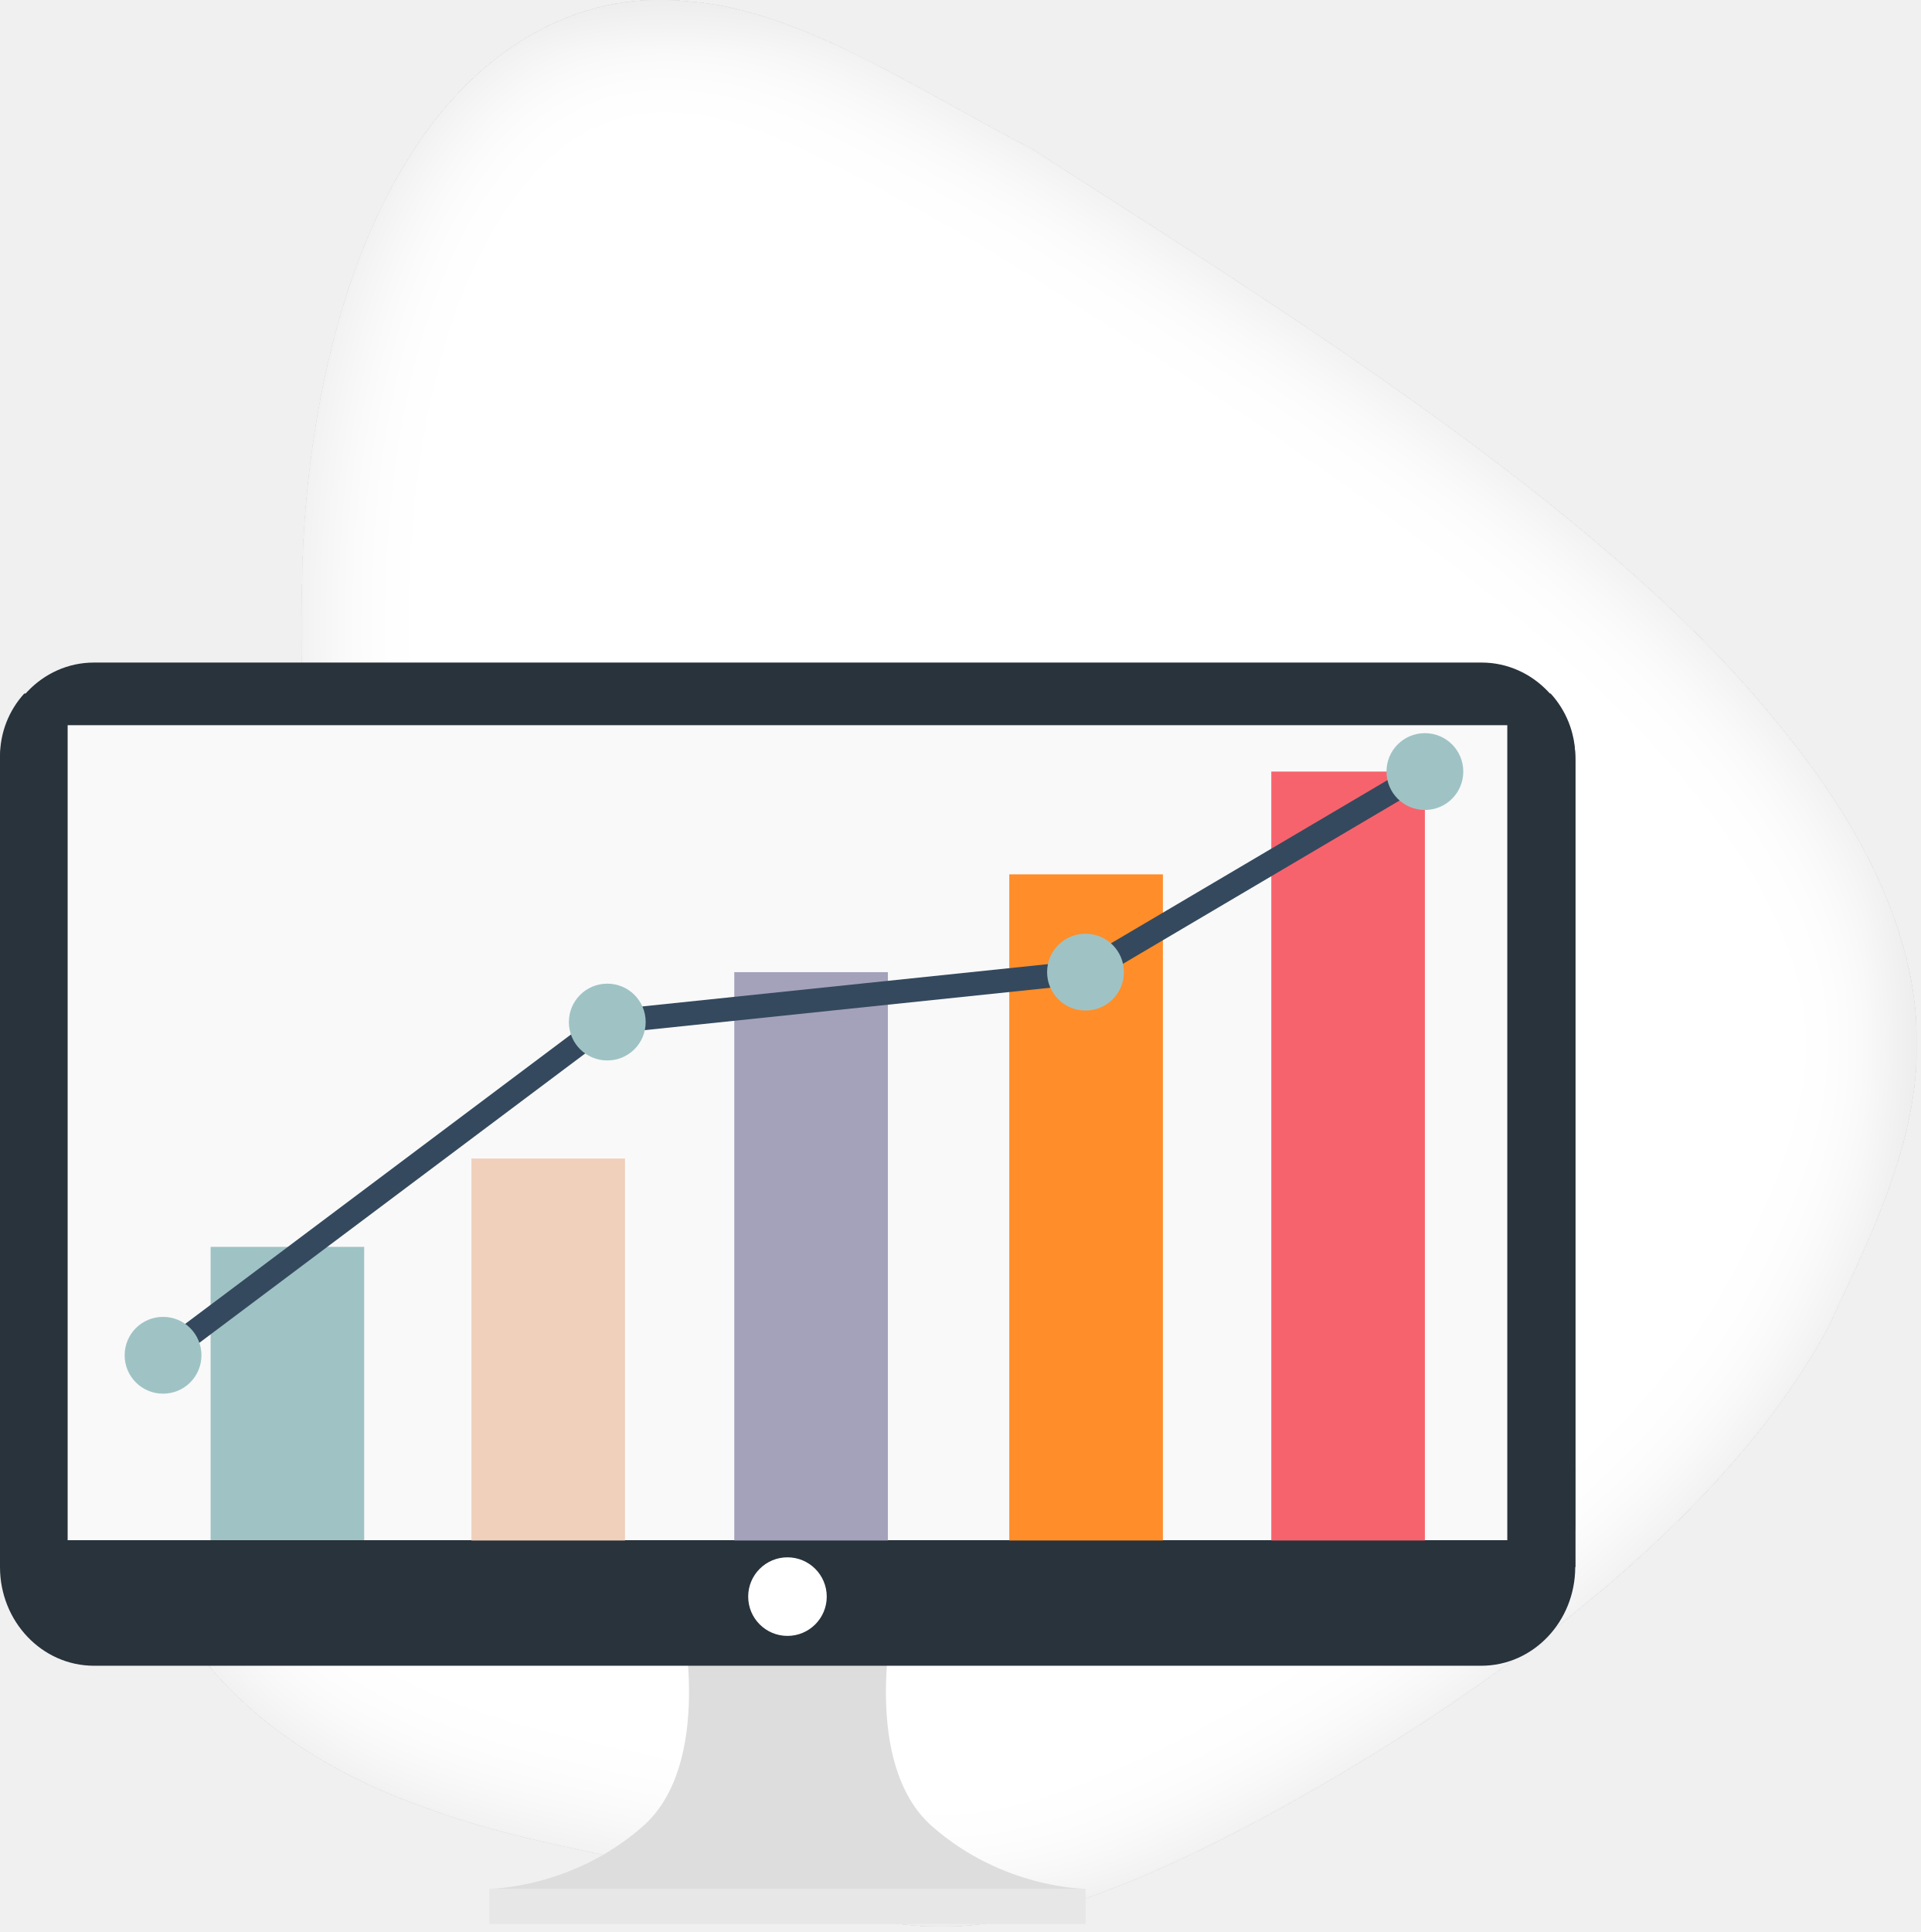
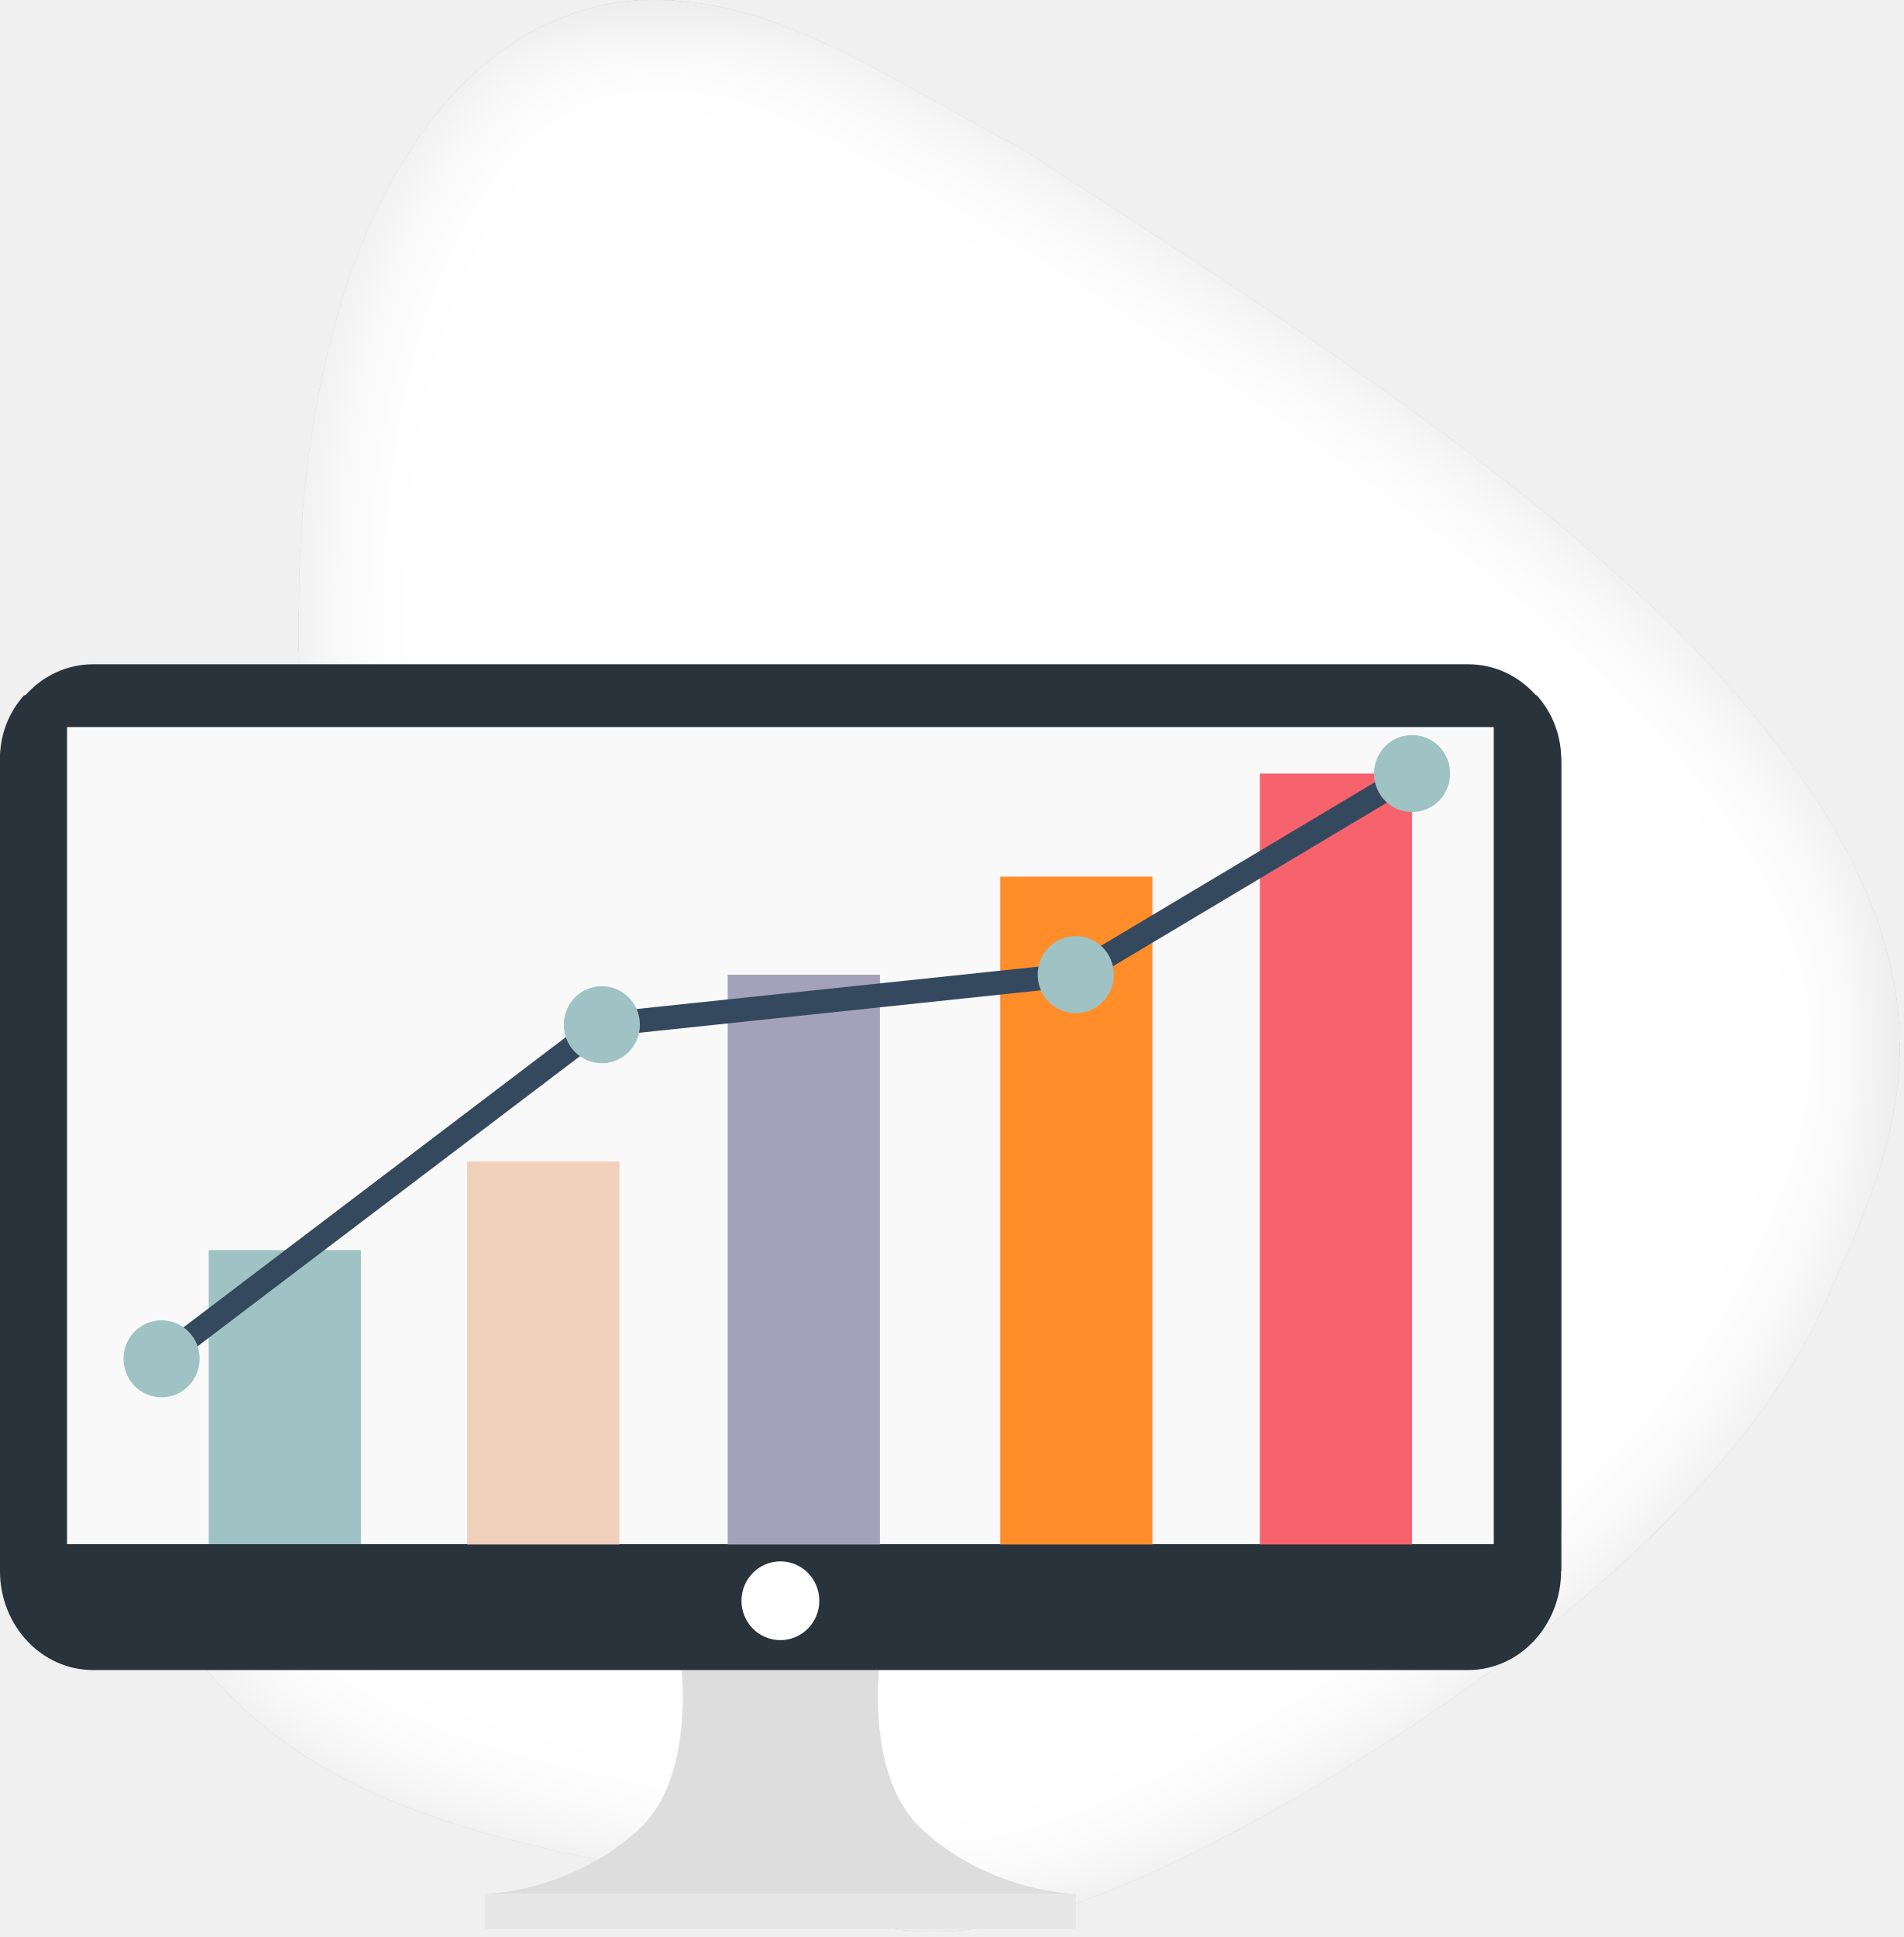
- <svg xmlns="http://www.w3.org/2000/svg" width="345" height="347" viewBox="0 0 345 347" fill="none">
+ <svg xmlns="http://www.w3.org/2000/svg" width="345" height="351" viewBox="0 0 345 351" fill="none">
  <g clip-path="url(#clip0)">
    <g filter="url(#filter0_i)">
-       <path fill-rule="evenodd" clip-rule="evenodd" d="M328.517 238.062C310.163 272.762 267.305 304.446 227.839 325.945C208.581 336.331 191.681 343.231 178.649 345.231C165.049 347.431 155.323 344.721 137.249 340.68C122.668 334.425 97.354 332.626 75.977 324.465C54.253 316.865 36.465 302.908 28.952 285.335C20.986 267.893 23.291 246.829 31.338 227.952C38.825 208.768 52.053 191.771 53.056 175.394C58.569 159.994 53.466 134.445 54.25 106.745C54.373 79.198 60.383 49.501 72.85 29.394C85.055 8.941 103.726 -1.928 123.506 0.265C143.454 1.617 164.506 16.032 185.357 26.772C226.239 53.208 287.306 90.272 319.045 129.635C335.138 149.017 343.97 168.193 344.245 185.848C344.901 203.693 336.997 220.018 328.521 238.061L328.517 238.062Z" fill="white" />
+       <path fill-rule="evenodd" clip-rule="evenodd" d="M328.517 240.806C310.163 275.906 267.305 307.956 227.839 329.702C208.581 340.208 191.681 347.188 178.649 349.211C165.049 351.436 155.323 348.695 137.249 344.607C122.668 338.28 97.354 336.46 75.977 328.205C54.253 320.518 36.465 306.4 28.952 288.624C20.986 270.981 23.291 249.674 31.338 230.58C38.825 211.175 52.053 193.982 53.056 177.416C58.569 161.838 53.466 135.995 54.25 107.976C54.373 80.111 60.383 50.072 72.85 29.733C85.055 9.044 103.726 -1.95 123.506 0.268C143.454 1.636 164.506 16.217 185.357 27.081C226.239 53.822 287.306 91.313 319.045 131.129C335.138 150.735 343.97 170.132 344.245 187.99C344.901 206.041 336.997 222.554 328.521 240.805L328.517 240.806Z" fill="white" />
    </g>
+     <path d="M167.392 331.768C154.658 320.39 160.441 293.879 160.441 293.879H141.447H122.453C122.453 293.879 128.237 320.39 115.503 331.768C102.77 343.145 87.914 343.145 87.914 343.145V349.532H141.447H194.981V343.145C194.981 343.145 180.125 343.145 167.392 331.768Z" fill="#DDDDDD" />
+     <path opacity="0.3" d="M194.981 343.146H87.914V349.532H194.981V343.146Z" fill="white" />
+     <path d="M282.947 284.701C282.947 294.576 275.413 302.627 266.075 302.627H16.872C7.534 302.627 0 294.576 0 284.701V138.297C0 128.421 7.534 120.372 16.872 120.372H266.128C275.466 120.372 283 128.421 283 138.297V284.701H282.947Z" fill="#28333B" />
+     <path d="M0 137.438V276.759C0 280.086 0.955 283.145 2.547 285.775H280.4C281.992 283.145 282.947 280.086 282.947 276.759V137.438C282.947 133.037 281.249 129.012 278.543 126.007H4.351C1.645 129.012 0 133.037 0 137.438Z" fill="#28333B" />
+     <path d="M270.745 131.749H12.15V279.818H270.745V131.749Z" fill="#F9F9F9" />
+     <path d="M65.418 226.526H37.829V279.818H65.418V226.526Z" fill="#9FC3C4" />
+     <path d="M112.266 210.48H84.677V279.871H112.266V210.48Z" fill="#F0CFBB" />
+     <path d="M159.486 176.616H131.896V279.871H159.486V176.616Z" fill="#A4A2BA" />
+     <path d="M208.881 158.851H181.292V279.871H208.881V158.851Z" fill="#FF8D29" />
+     <path d="M255.942 140.175H228.353V279.871H255.942V140.175Z" fill="#F7636C" />
+     <path d="M30.56 247.94L28.014 244.504L108.287 183.592L194.291 174.522L254.881 138.351L257.056 142.054L195.67 178.709L109.879 187.778L30.56 247.94Z" fill="#34495E" />
+     <path d="M36.184 246.222C36.184 250.086 33.107 253.198 29.287 253.198C25.467 253.198 22.39 250.086 22.39 246.222C22.39 242.358 25.467 239.245 29.287 239.245C33.107 239.245 36.184 242.358 36.184 246.222Z" fill="#9FC3C4" />
+     <path d="M115.98 185.685C115.98 189.549 112.903 192.662 109.083 192.662C105.263 192.662 102.186 189.549 102.186 185.685C102.186 181.821 105.263 178.709 109.083 178.709C112.903 178.709 115.98 181.821 115.98 185.685Z" fill="#9FC3C4" />
+     <path d="M201.878 176.616C201.878 180.48 198.8 183.592 194.98 183.592C191.16 183.592 188.083 180.48 188.083 176.616C188.083 172.752 191.16 169.638 194.98 169.638C198.8 169.638 201.878 172.752 201.878 176.616Z" fill="#9FC3C4" />
+     <path d="M262.839 140.175C262.839 144.039 259.762 147.152 255.942 147.152C252.122 147.152 249.045 144.039 249.045 140.175C249.045 136.311 252.122 133.198 255.942 133.198C259.762 133.198 262.839 136.311 262.839 140.175Z" fill="#9FC3C4" />
+     <path d="M141.447 297.206C145.344 297.206 148.503 294.011 148.503 290.069C148.503 286.127 145.344 282.93 141.447 282.93C137.55 282.93 134.391 286.127 134.391 290.069C134.391 294.011 137.55 297.206 141.447 297.206Z" fill="white" />
  </g>
-   <path d="M167.392 327.987C154.658 316.739 160.441 290.53 160.441 290.53H141.447H122.453C122.453 290.53 128.237 316.739 115.503 327.987C102.77 339.235 87.914 339.235 87.914 339.235V345.549H141.447H194.981V339.235C194.981 339.235 180.125 339.235 167.392 327.987Z" fill="#DDDDDD" />
-   <path opacity="0.3" d="M194.981 339.235H87.914V345.549H194.981V339.235Z" fill="white" />
-   <path d="M282.947 281.457C282.947 291.219 275.413 299.178 266.075 299.178H16.872C7.534 299.178 0 291.219 0 281.457V136.721C0 126.958 7.534 119 16.872 119H266.128C275.466 119 283 126.958 283 136.721V281.457H282.947Z" fill="#28333B" />
-   <path d="M0 135.872V273.605C0 276.894 0.955 279.918 2.547 282.518H280.4C281.992 279.918 282.947 276.894 282.947 273.605V135.872C282.947 131.521 281.249 127.542 278.543 124.571H4.351C1.645 127.542 0 131.521 0 135.872Z" fill="#28333B" />
-   <path d="M270.745 130.248H12.15V276.629H270.745V130.248Z" fill="#F9F9F9" />
-   <path d="M65.418 223.945H37.829V276.629H65.418V223.945Z" fill="#9FC3C4" />
-   <path d="M112.266 208.081H84.677V276.682H112.266V208.081Z" fill="#F0CFBB" />
-   <path d="M159.486 174.603H131.896V276.682H159.486V174.603Z" fill="#A4A2BA" />
-   <path d="M208.881 157.041H181.292V276.682H208.881V157.041Z" fill="#FF8D29" />
-   <path d="M255.942 138.578H228.353V276.682H255.942V138.578Z" fill="#F7636C" />
-   <path d="M30.56 245.114L28.014 241.718L108.287 181.5L194.291 172.533L254.881 136.774L257.056 140.435L195.67 176.672L109.879 185.638L30.56 245.114Z" fill="#34495E" />
-   <path d="M36.184 243.416C36.184 247.236 33.107 250.313 29.287 250.313C25.467 250.313 22.39 247.236 22.39 243.416C22.39 239.596 25.467 236.519 29.287 236.519C33.107 236.519 36.184 239.596 36.184 243.416Z" fill="#9FC3C4" />
-   <path d="M115.98 183.569C115.98 187.389 112.903 190.466 109.083 190.466C105.263 190.466 102.186 187.389 102.186 183.569C102.186 179.749 105.263 176.672 109.083 176.672C112.903 176.672 115.98 179.749 115.98 183.569Z" fill="#9FC3C4" />
-   <path d="M201.878 174.603C201.878 178.423 198.8 181.5 194.98 181.5C191.16 181.5 188.083 178.423 188.083 174.603C188.083 170.783 191.16 167.705 194.98 167.705C198.8 167.705 201.878 170.783 201.878 174.603Z" fill="#9FC3C4" />
-   <path d="M262.839 138.578C262.839 142.398 259.762 145.475 255.942 145.475C252.122 145.475 249.045 142.398 249.045 138.578C249.045 134.758 252.122 131.68 255.942 131.68C259.762 131.68 262.839 134.758 262.839 138.578Z" fill="#9FC3C4" />
-   <path d="M141.447 293.819C145.344 293.819 148.503 290.66 148.503 286.763C148.503 282.866 145.344 279.706 141.447 279.706C137.55 279.706 134.391 282.866 134.391 286.763C134.391 290.66 137.55 293.819 141.447 293.819Z" fill="white" />
  <defs>
-     <filter id="filter0_i" x="24.013" y="-0.013" width="320.27" height="346.03" filterUnits="userSpaceOnUse" color-interpolation-filters="sRGB">
+     <filter id="filter0_i" x="24.013" y="-0.013" width="320.27" height="350.019" filterUnits="userSpaceOnUse" color-interpolation-filters="sRGB">
      <feFlood flood-opacity="0" result="BackgroundImageFix" />
      <feBlend mode="normal" in="SourceGraphic" in2="BackgroundImageFix" result="shape" />
      <feColorMatrix in="SourceAlpha" type="matrix" values="0 0 0 0 0 0 0 0 0 0 0 0 0 0 0 0 0 0 127 0" result="hardAlpha" />
      <feOffset />
      <feGaussianBlur stdDeviation="10" />
      <feComposite in2="hardAlpha" operator="arithmetic" k2="-1" k3="1" />
      <feColorMatrix type="matrix" values="0 0 0 0 0 0 0 0 0 0 0 0 0 0 0 0 0 0 0.1 0" />
      <feBlend mode="normal" in2="shape" result="effect1_innerShadow" />
    </filter>
    <clipPath id="clip0">
-       <rect width="320.281" height="346.031" fill="white" transform="translate(24)" />
+       <rect width="345" height="351" fill="white" />
    </clipPath>
  </defs>
</svg>
